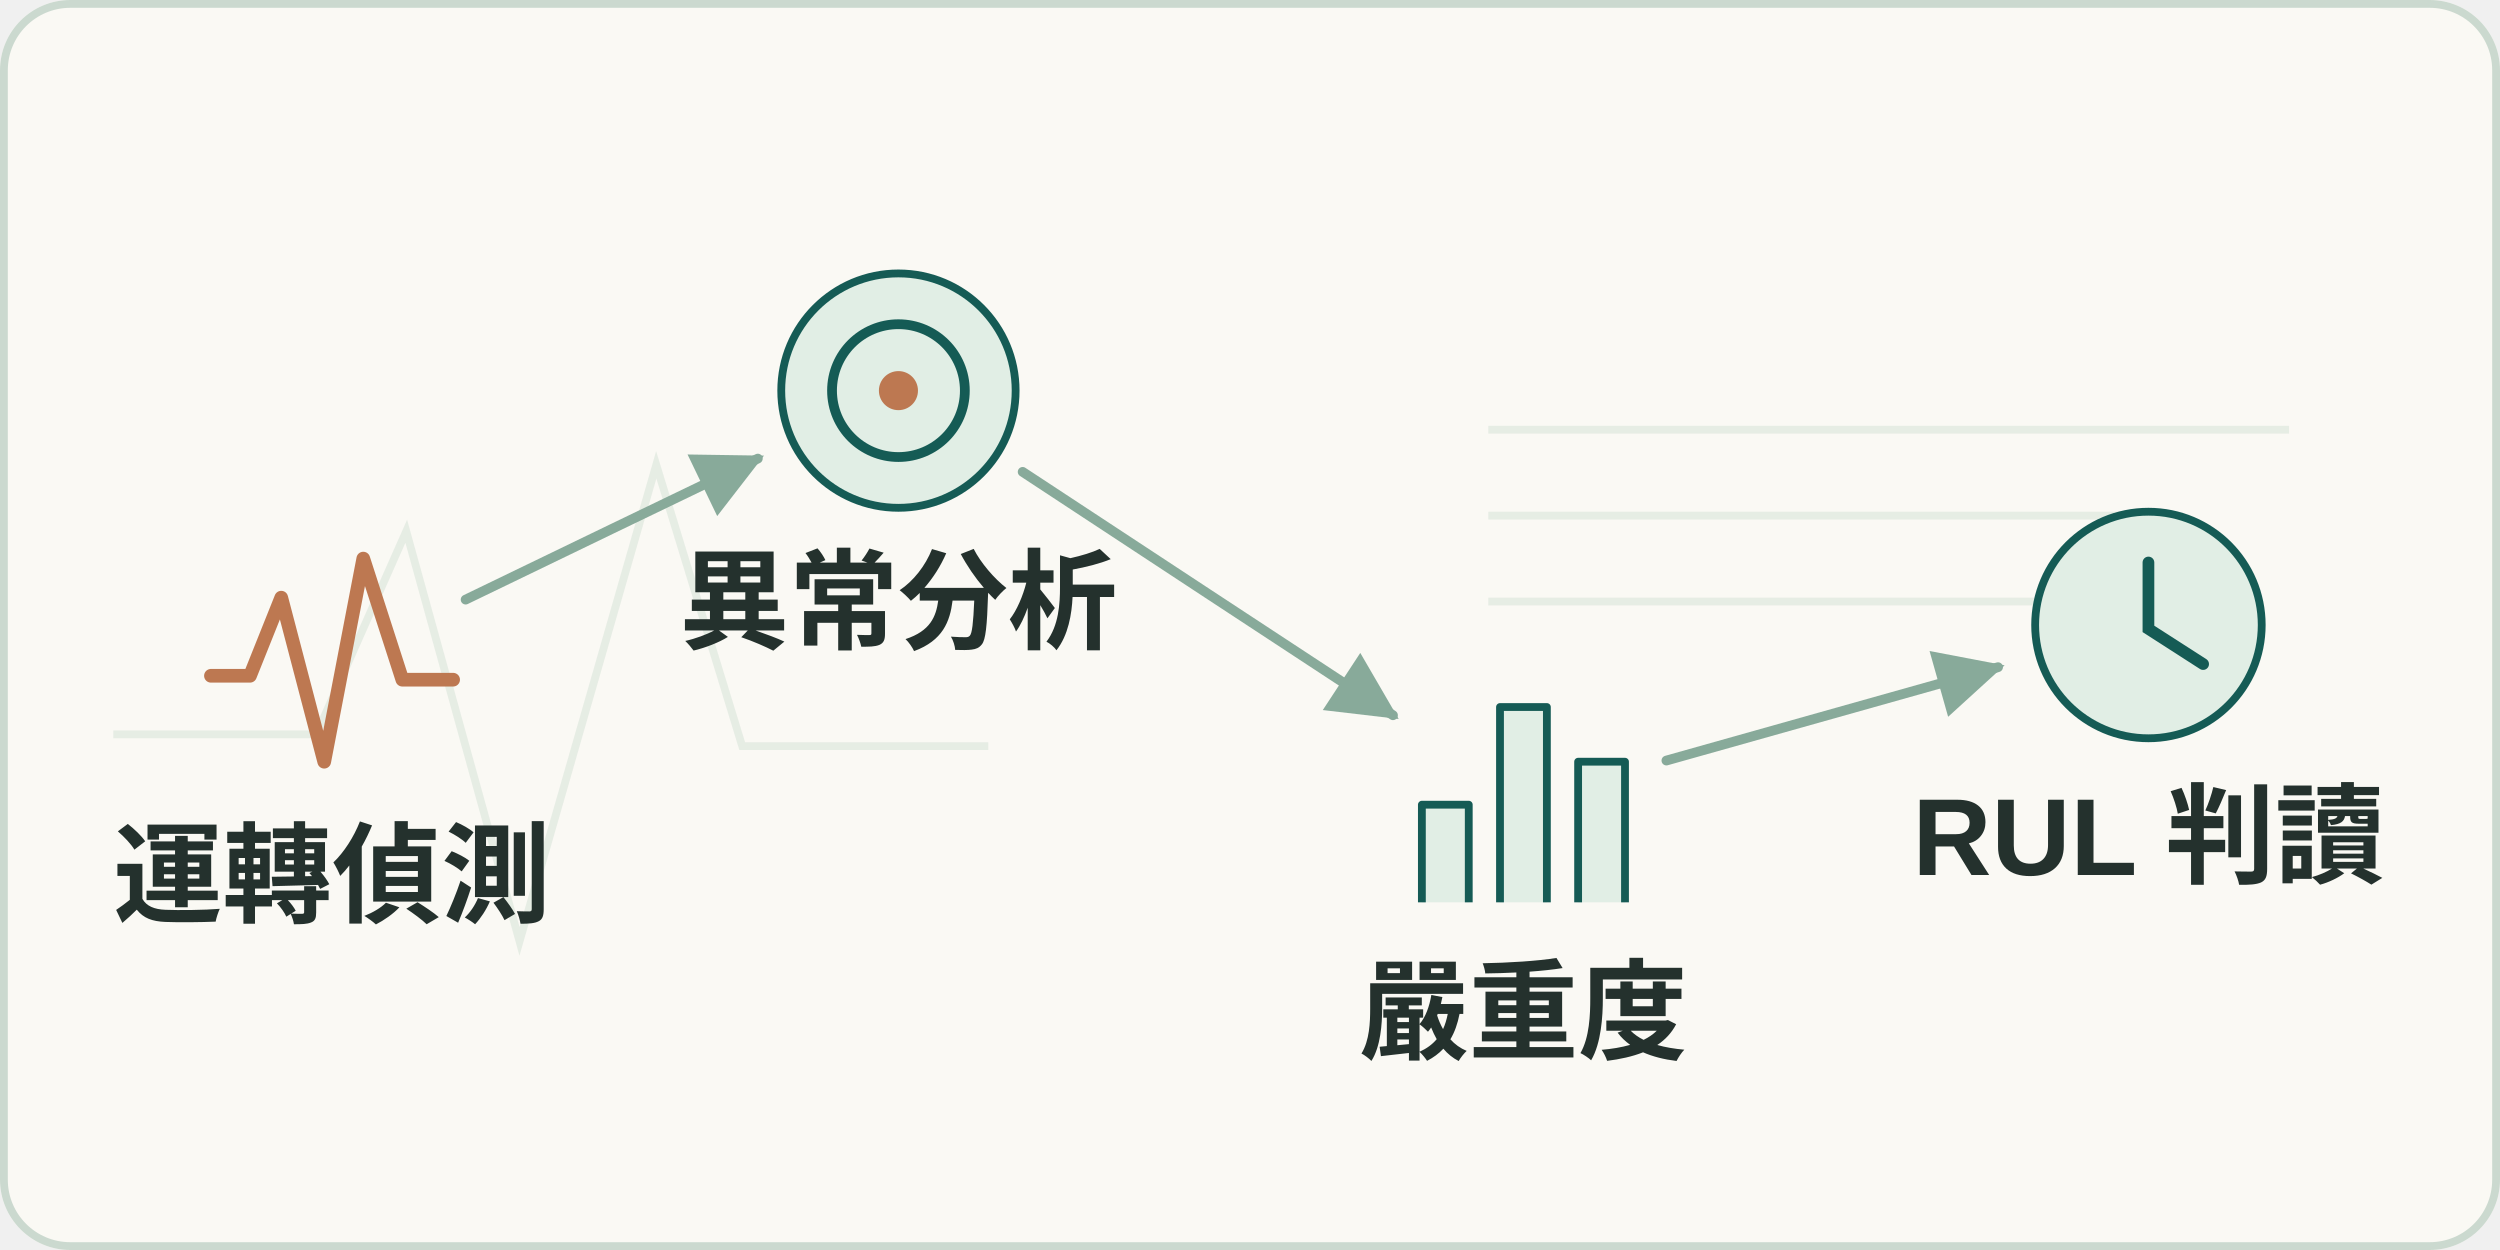
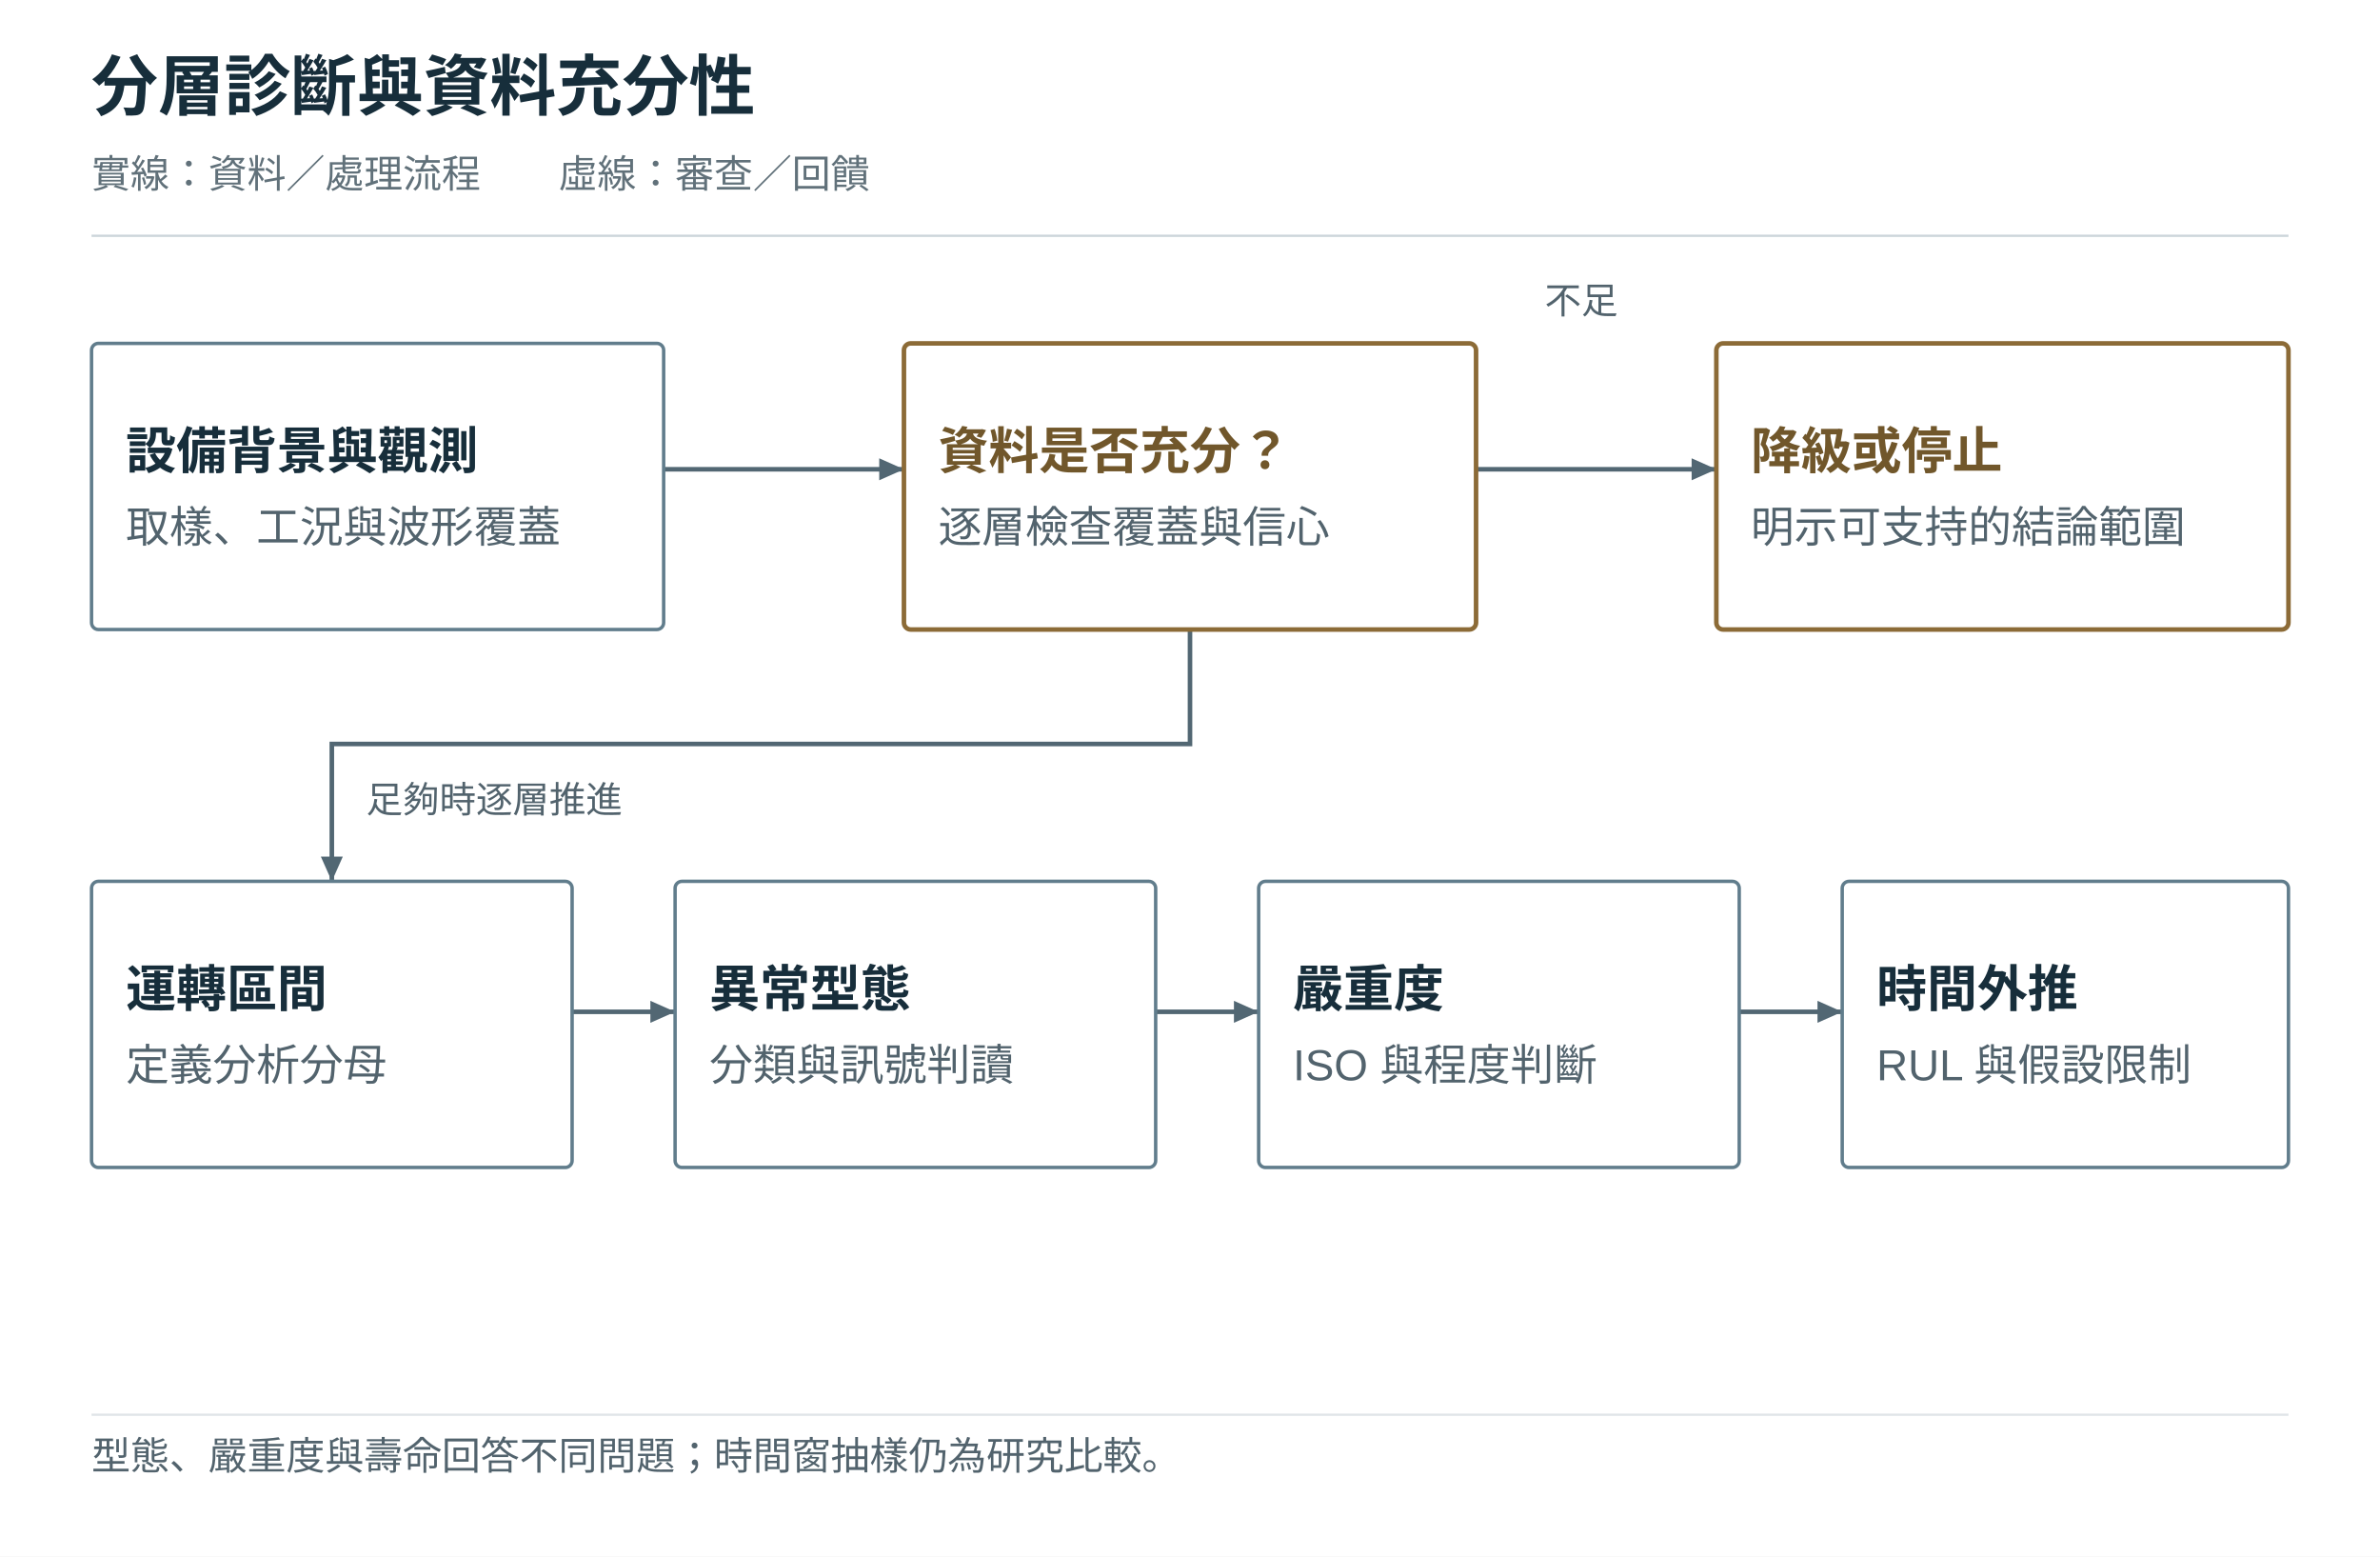
- <svg xmlns="http://www.w3.org/2000/svg" viewBox="0 0 640 320" role="img" aria-labelledby="title desc">
+ <svg xmlns="http://www.w3.org/2000/svg" viewBox="0 0 1040 680" role="img" aria-labelledby="title desc" lang="zh-Hant">
  <defs>
-     <marker id="arrow-industrial-diagnostics" viewBox="0 0 10 10" refX="9" refY="5" markerWidth="7" markerHeight="7" orient="auto-start-reverse">
-       <path d="M0 0L10 5 0 10Z" fill="#88aa9a" />
+     <marker id="industrial-diagnostics-zh" viewBox="0 0 10 10" refX="9" refY="5" markerWidth="6" markerHeight="6" orient="auto">
+       <path d="M0 1L9 5L0 9Z" fill="#526773" />
    </marker>
  </defs>
-   <rect width="640" height="320" rx="18" fill="#faf9f4" />
-   <rect x="1" y="1" width="638" height="318" rx="17" fill="none" stroke="#cbd9cf" stroke-width="2" />
-   <g opacity=".65">
-     <path d="M29 188h52l23-52 29 105 35-122 22 72h63" fill="none" stroke="#dce6dc" stroke-width="2" />
-     <path d="M381 110h205M381 132h165M381 154h190" fill="none" stroke="#dce6dc" stroke-width="2" />
-   </g>
-   <path d="M119.2 153.5 Q156.6 135.4 194.0 117.4" fill="none" stroke="#88aa9a" stroke-width="2.5" stroke-linecap="round" marker-end="url(#arrow-industrial-diagnostics)" />
-   <path d="M261.8 120.8 Q309.2 152.0 356.6 183.1" fill="none" stroke="#88aa9a" stroke-width="2.5" stroke-linecap="round" marker-end="url(#arrow-industrial-diagnostics)" />
-   <path d="M426.6 194.7 Q469.0 182.8 511.5 170.8" fill="none" stroke="#88aa9a" stroke-width="2.5" stroke-linecap="round" marker-end="url(#arrow-industrial-diagnostics)" />
-   <g transform="translate(85 170)">
-     <path d="M-31 3h10l8-20 11 42 10-52 10 31h13" fill="none" stroke="#bd7851" stroke-width="3.5" stroke-linecap="round" stroke-linejoin="round" />
-     <text x="0" y="64" text-anchor="middle" fill="#24312d" font-family="Noto Sans TC,Microsoft JhengHei,Arial,sans-serif" font-weight="700" font-size="28">運轉偵測</text>
-   </g>
-   <g transform="translate(230 100)">
-     <circle r="30" fill="#e1eee5" stroke="#155b55" stroke-width="2" />
-     <circle r="17" fill="none" stroke="#155b55" stroke-width="2.5" />
-     <circle r="5" fill="#bd7851" />
-     <text x="0" y="64" text-anchor="middle" fill="#24312d" font-family="Noto Sans TC,Microsoft JhengHei,Arial,sans-serif" font-weight="700" font-size="28">異常分析</text>
-   </g>
-   <g transform="translate(390 205)">
-     <path d="M-26 26v-25h12v25M-6 26v-50H6v50M14 26v-36h12v36" fill="#e1eee5" stroke="#155b55" stroke-width="2" stroke-linejoin="round" />
-     <text x="0" y="64" text-anchor="middle" fill="#24312d" font-family="Noto Sans TC,Microsoft JhengHei,Arial,sans-serif" font-weight="700" font-size="28">嚴重度</text>
-   </g>
-   <g transform="translate(550 160)">
-     <circle r="29" fill="#e1eee5" stroke="#155b55" stroke-width="2" />
-     <path d="M0-16V1l14 9" fill="none" stroke="#155b55" stroke-width="3" stroke-linecap="round" />
-     <text x="0" y="64" text-anchor="middle" fill="#24312d" font-family="Noto Sans TC,Microsoft JhengHei,Arial,sans-serif" font-weight="700" font-size="28">RUL 判讀</text>
+   <rect width="1040" height="680" fill="#fff" />
+   <g font-family="Arial,Microsoft JhengHei,sans-serif">
+     <text x="40" y="48" fill="#172e3b" font-size="29" font-weight="600">
+       <tspan x="40" dy="0">分層診斷與資料充分性</tspan>
+     </text>
+     <text x="40" y="82" fill="#61717a" font-size="17">
+       <tspan x="40" dy="0">實線：資料／處理流程　　虛線：審查／回饋</tspan>
+     </text>
+     <path d="M40 103H1000" stroke="#ccd5da" />
+     <path d="M290 205H395" fill="none" stroke="#526773" stroke-width="2" marker-end="url(#industrial-diagnostics-zh)" />
+     <path d="M645 205H750" fill="none" stroke="#526773" stroke-width="2" marker-end="url(#industrial-diagnostics-zh)" />
+     <path d="M520 260V325H145V385" fill="none" stroke="#526773" stroke-width="2" marker-end="url(#industrial-diagnostics-zh)" />
+     <path d="M250 442H295" fill="none" stroke="#526773" stroke-width="2" marker-end="url(#industrial-diagnostics-zh)" />
+     <path d="M505 442H550" fill="none" stroke="#526773" stroke-width="2" marker-end="url(#industrial-diagnostics-zh)" />
+     <path d="M760 442H805" fill="none" stroke="#526773" stroke-width="2" marker-end="url(#industrial-diagnostics-zh)" />
+     <rect x="40" y="150" width="250" height="125" rx="3" fill="#fff" stroke="#617d8c" stroke-width="1.5" />
+     <text x="55" y="204.76" fill="#172e3b" font-size="22" font-weight="600">
+       <tspan x="55" dy="0">設備背景與觀測</tspan>
+     </text>
+     <text x="55" y="236.92" fill="#52636d" font-size="19">
+       <tspan x="55" dy="0">取樣、工況與波形覆蓋</tspan>
+     </text>
+     <rect x="395" y="150" width="250" height="125" rx="3" fill="#fff" stroke="#8c6b37" stroke-width="2" />
+     <text x="410" y="204.76" fill="#71572b" font-size="22" font-weight="600">
+       <tspan x="410" dy="0">資料是否充分？</tspan>
+     </text>
+     <text x="410" y="236.92" fill="#52636d" font-size="19">
+       <tspan x="410" dy="0">逐層檢查覆蓋與信心</tspan>
+     </text>
+     <rect x="750" y="150" width="250" height="125" rx="3" fill="#fff" stroke="#8c6b37" stroke-width="2" />
+     <text x="765" y="204.76" fill="#71572b" font-size="22" font-weight="600">
+       <tspan x="765" dy="0">降級或停止</tspan>
+     </text>
+     <text x="765" y="236.92" fill="#52636d" font-size="19">
+       <tspan x="765" dy="0">明示可支持的結論範圍</tspan>
+     </text>
+     <rect x="40" y="385" width="210" height="125" rx="3" fill="#fff" stroke="#617d8c" stroke-width="1.5" />
+     <text x="55" y="439.76" fill="#172e3b" font-size="22" font-weight="600">
+       <tspan x="55" dy="0">運轉區間</tspan>
+     </text>
+     <text x="55" y="471.92" fill="#52636d" font-size="19">
+       <tspan x="55" dy="0">定義分析分母</tspan>
+     </text>
+     <rect x="295" y="385" width="210" height="125" rx="3" fill="#fff" stroke="#617d8c" stroke-width="1.5" />
+     <text x="310" y="439.76" fill="#172e3b" font-size="22" font-weight="600">
+       <tspan x="310" dy="0">異常型態</tspan>
+     </text>
+     <text x="310" y="471.92" fill="#52636d" font-size="19">
+       <tspan x="310" dy="0">分類與訊號判讀</tspan>
+     </text>
+     <rect x="550" y="385" width="210" height="125" rx="3" fill="#fff" stroke="#617d8c" stroke-width="1.5" />
+     <text x="565" y="439.76" fill="#172e3b" font-size="22" font-weight="600">
+       <tspan x="565" dy="0">嚴重度</tspan>
+     </text>
+     <text x="565" y="471.92" fill="#52636d" font-size="19">
+       <tspan x="565" dy="0">ISO 與程度判斷</tspan>
+     </text>
+     <rect x="805" y="385" width="195" height="125" rx="3" fill="#fff" stroke="#617d8c" stroke-width="1.5" />
+     <text x="820" y="439.76" fill="#172e3b" font-size="22" font-weight="600">
+       <tspan x="820" dy="0">時間外推</tspan>
+     </text>
+     <text x="820" y="471.92" fill="#52636d" font-size="19">
+       <tspan x="820" dy="0">RUL 與假設限制</tspan>
+     </text>
+     <rect x="671" y="120" width="44" height="23.48" fill="#fff" />
+     <text x="675" y="137" fill="#52636d" font-size="16">
+       <tspan x="675" dy="0">不足</tspan>
+     </text>
+     <rect x="156" y="338" width="124" height="23.48" fill="#fff" />
+     <text x="160" y="355" fill="#52636d" font-size="16">
+       <tspan x="160" dy="0">足夠時逐層推進</tspan>
+     </text>
+     <path d="M40 618H1000" stroke="#e0e5e8" />
+     <text x="40" y="642" fill="#52636d" font-size="17">
+       <tspan x="40" dy="0">型態、嚴重度與壽命回答不同問題；時間窗抽樣仍為研究比較。</tspan>
+     </text>
  </g>
</svg>
